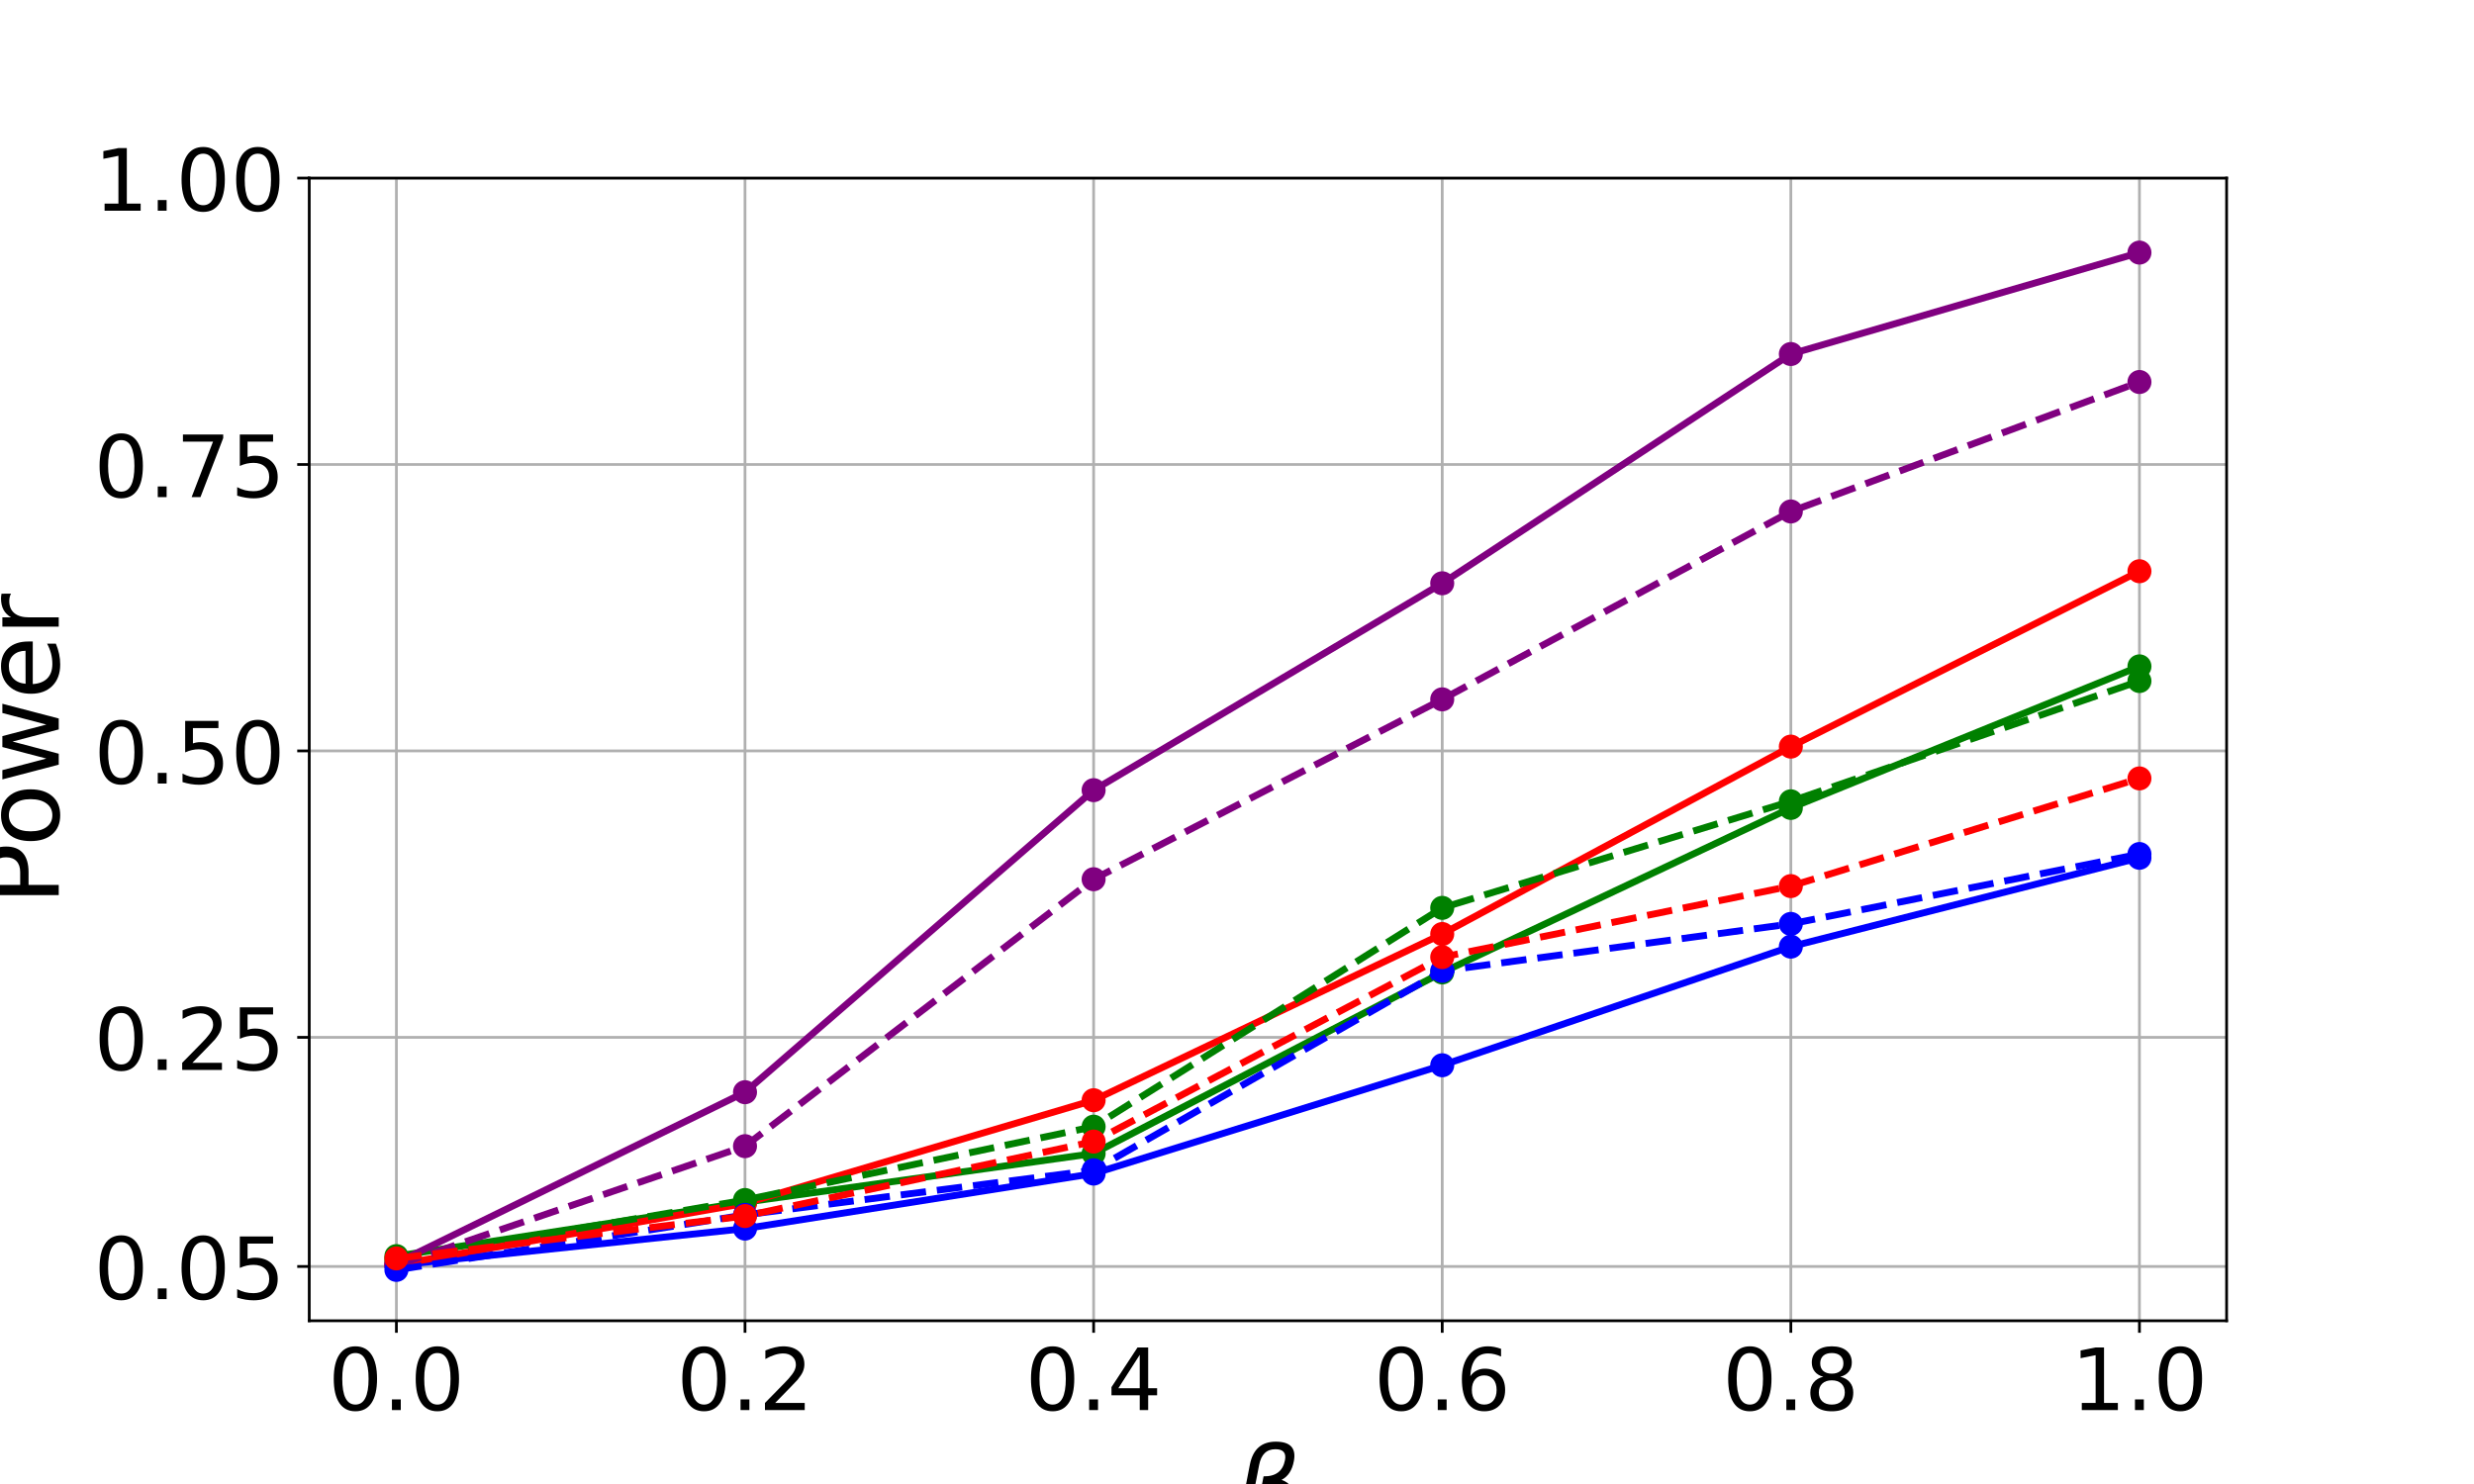
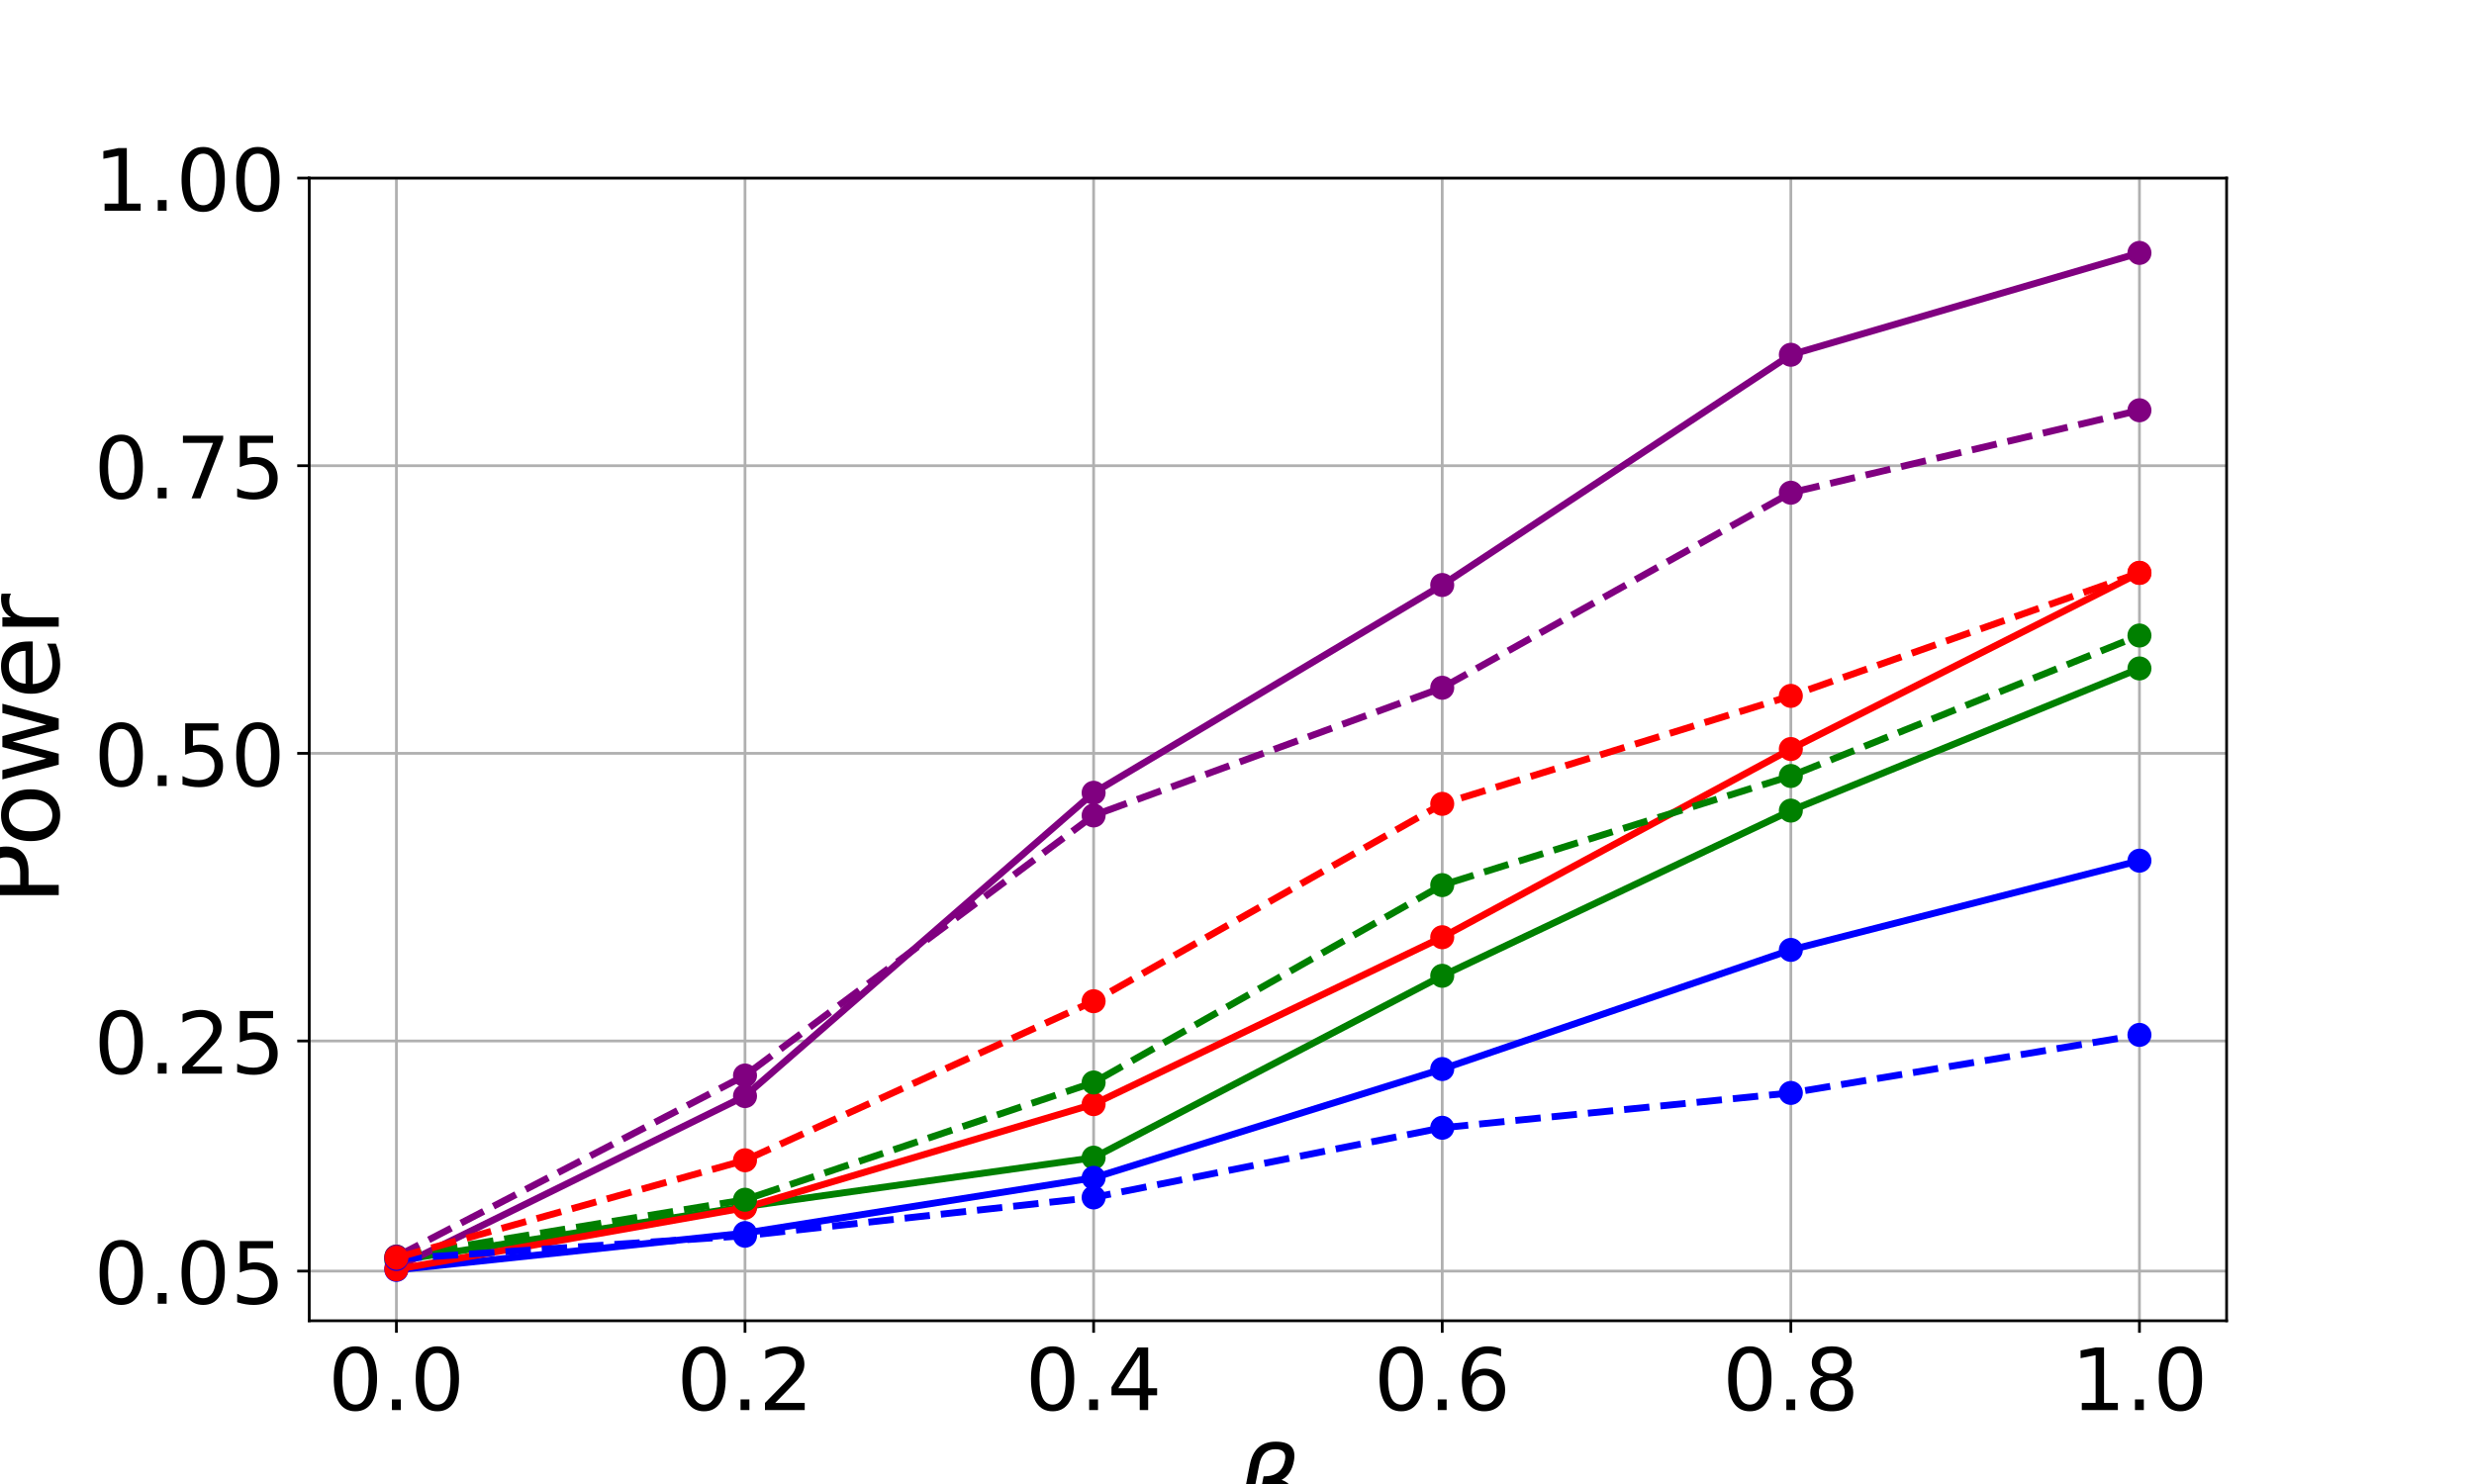
<svg xmlns="http://www.w3.org/2000/svg" xmlns:xlink="http://www.w3.org/1999/xlink" width="720pt" height="432pt" viewBox="0 0 720 432" version="1.1">
  <defs>
    <style type="text/css">*{stroke-linejoin: round; stroke-linecap: butt}</style>
  </defs>
  <g id="figure_1">
    <g id="patch_1">
      <path d="M 0 432  L 720 432  L 720 0  L 0 0  z " style="fill: #ffffff" />
    </g>
    <g id="axes_1">
      <g id="patch_2">
        <path d="M 90 384.48  L 648 384.48  L 648 51.84  L 90 51.84  z " style="fill: #ffffff" />
      </g>
      <g id="matplotlib.axis_1">
        <g id="xtick_1">
          <g id="line2d_1">
-             <path d="M 115.364 384.48  L 115.364 51.84  " clip-path="url(#p8699ace13f)" style="fill: none; stroke: #b0b0b0; stroke-width: 0.8; stroke-linecap: square" />
+             <path d="M 115.364 384.48  L 115.364 51.84  " clip-path="url(#p10419999f6)" style="fill: none; stroke: #b0b0b0; stroke-width: 0.8; stroke-linecap: square" />
          </g>
          <g id="line2d_2">
            <defs>
-               <path id="mde72d8a4fe" d="M 0 0  L 0 3.5  " style="stroke: #000000; stroke-width: 0.8" />
+               <path id="m8861fa46fd" d="M 0 0  L 0 3.5  " style="stroke: #000000; stroke-width: 0.8" />
            </defs>
            <g>
-               <use xlink:href="#mde72d8a4fe" x="115.364" y="384.48" style="stroke: #000000; stroke-width: 0.8" />
+               <use xlink:href="#m8861fa46fd" x="115.364" y="384.48" style="stroke: #000000; stroke-width: 0.8" />
            </g>
          </g>
          <g id="text_1">
            <g transform="translate(95.48473 410.4761) scale(0.25 -0.25)">
              <defs>
                <path id="DejaVuSans-30" d="M 2034 4250  Q 1547 4250 1301 3770  Q 1056 3291 1056 2328  Q 1056 1369 1301 889  Q 1547 409 2034 409  Q 2525 409 2770 889  Q 3016 1369 3016 2328  Q 3016 3291 2770 3770  Q 2525 4250 2034 4250  z M 2034 4750  Q 2819 4750 3233 4129  Q 3647 3509 3647 2328  Q 3647 1150 3233 529  Q 2819 -91 2034 -91  Q 1250 -91 836 529  Q 422 1150 422 2328  Q 422 3509 836 4129  Q 1250 4750 2034 4750  z " transform="scale(0.015625)" />
                <path id="DejaVuSans-2e" d="M 684 794  L 1344 794  L 1344 0  L 684 0  L 684 794  z " transform="scale(0.015625)" />
              </defs>
              <use xlink:href="#DejaVuSans-30" />
              <use xlink:href="#DejaVuSans-2e" x="63.623" />
              <use xlink:href="#DejaVuSans-30" x="95.41" />
            </g>
          </g>
        </g>
        <g id="xtick_2">
          <g id="line2d_3">
-             <path d="M 216.818 384.48  L 216.818 51.84  " clip-path="url(#p8699ace13f)" style="fill: none; stroke: #b0b0b0; stroke-width: 0.8; stroke-linecap: square" />
+             <path d="M 216.818 384.48  L 216.818 51.84  " clip-path="url(#p10419999f6)" style="fill: none; stroke: #b0b0b0; stroke-width: 0.8; stroke-linecap: square" />
          </g>
          <g id="line2d_4">
            <g>
-               <use xlink:href="#mde72d8a4fe" x="216.818" y="384.48" style="stroke: #000000; stroke-width: 0.8" />
+               <use xlink:href="#m8861fa46fd" x="216.818" y="384.48" style="stroke: #000000; stroke-width: 0.8" />
            </g>
          </g>
          <g id="text_2">
            <g transform="translate(196.9393 410.4761) scale(0.25 -0.25)">
              <defs>
                <path id="DejaVuSans-32" d="M 1228 531  L 3431 531  L 3431 0  L 469 0  L 469 531  Q 828 903 1448 1529  Q 2069 2156 2228 2338  Q 2531 2678 2651 2914  Q 2772 3150 2772 3378  Q 2772 3750 2511 3984  Q 2250 4219 1831 4219  Q 1534 4219 1204 4116  Q 875 4013 500 3803  L 500 4441  Q 881 4594 1212 4672  Q 1544 4750 1819 4750  Q 2544 4750 2975 4387  Q 3406 4025 3406 3419  Q 3406 3131 3298 2873  Q 3191 2616 2906 2266  Q 2828 2175 2409 1742  Q 1991 1309 1228 531  z " transform="scale(0.015625)" />
              </defs>
              <use xlink:href="#DejaVuSans-30" />
              <use xlink:href="#DejaVuSans-2e" x="63.623" />
              <use xlink:href="#DejaVuSans-32" x="95.41" />
            </g>
          </g>
        </g>
        <g id="xtick_3">
          <g id="line2d_5">
-             <path d="M 318.273 384.48  L 318.273 51.84  " clip-path="url(#p8699ace13f)" style="fill: none; stroke: #b0b0b0; stroke-width: 0.8; stroke-linecap: square" />
+             <path d="M 318.273 384.48  L 318.273 51.84  " clip-path="url(#p10419999f6)" style="fill: none; stroke: #b0b0b0; stroke-width: 0.8; stroke-linecap: square" />
          </g>
          <g id="line2d_6">
            <g>
-               <use xlink:href="#mde72d8a4fe" x="318.273" y="384.48" style="stroke: #000000; stroke-width: 0.8" />
+               <use xlink:href="#m8861fa46fd" x="318.273" y="384.48" style="stroke: #000000; stroke-width: 0.8" />
            </g>
          </g>
          <g id="text_3">
            <g transform="translate(298.3938 410.4761) scale(0.25 -0.25)">
              <defs>
                <path id="DejaVuSans-34" d="M 2419 4116  L 825 1625  L 2419 1625  L 2419 4116  z M 2253 4666  L 3047 4666  L 3047 1625  L 3713 1625  L 3713 1100  L 3047 1100  L 3047 0  L 2419 0  L 2419 1100  L 313 1100  L 313 1709  L 2253 4666  z " transform="scale(0.015625)" />
              </defs>
              <use xlink:href="#DejaVuSans-30" />
              <use xlink:href="#DejaVuSans-2e" x="63.623" />
              <use xlink:href="#DejaVuSans-34" x="95.41" />
            </g>
          </g>
        </g>
        <g id="xtick_4">
          <g id="line2d_7">
-             <path d="M 419.727 384.48  L 419.727 51.84  " clip-path="url(#p8699ace13f)" style="fill: none; stroke: #b0b0b0; stroke-width: 0.8; stroke-linecap: square" />
+             <path d="M 419.727 384.48  L 419.727 51.84  " clip-path="url(#p10419999f6)" style="fill: none; stroke: #b0b0b0; stroke-width: 0.8; stroke-linecap: square" />
          </g>
          <g id="line2d_8">
            <g>
-               <use xlink:href="#mde72d8a4fe" x="419.727" y="384.48" style="stroke: #000000; stroke-width: 0.8" />
+               <use xlink:href="#m8861fa46fd" x="419.727" y="384.48" style="stroke: #000000; stroke-width: 0.8" />
            </g>
          </g>
          <g id="text_4">
            <g transform="translate(399.8484 410.4761) scale(0.25 -0.25)">
              <defs>
                <path id="DejaVuSans-36" d="M 2113 2584  Q 1688 2584 1439 2293  Q 1191 2003 1191 1497  Q 1191 994 1439 701  Q 1688 409 2113 409  Q 2538 409 2786 701  Q 3034 994 3034 1497  Q 3034 2003 2786 2293  Q 2538 2584 2113 2584  z M 3366 4563  L 3366 3988  Q 3128 4100 2886 4159  Q 2644 4219 2406 4219  Q 1781 4219 1451 3797  Q 1122 3375 1075 2522  Q 1259 2794 1537 2939  Q 1816 3084 2150 3084  Q 2853 3084 3261 2657  Q 3669 2231 3669 1497  Q 3669 778 3244 343  Q 2819 -91 2113 -91  Q 1303 -91 875 529  Q 447 1150 447 2328  Q 447 3434 972 4092  Q 1497 4750 2381 4750  Q 2619 4750 2861 4703  Q 3103 4656 3366 4563  z " transform="scale(0.015625)" />
              </defs>
              <use xlink:href="#DejaVuSans-30" />
              <use xlink:href="#DejaVuSans-2e" x="63.623" />
              <use xlink:href="#DejaVuSans-36" x="95.41" />
            </g>
          </g>
        </g>
        <g id="xtick_5">
          <g id="line2d_9">
-             <path d="M 521.182 384.48  L 521.182 51.84  " clip-path="url(#p8699ace13f)" style="fill: none; stroke: #b0b0b0; stroke-width: 0.8; stroke-linecap: square" />
+             <path d="M 521.182 384.48  L 521.182 51.84  " clip-path="url(#p10419999f6)" style="fill: none; stroke: #b0b0b0; stroke-width: 0.8; stroke-linecap: square" />
          </g>
          <g id="line2d_10">
            <g>
-               <use xlink:href="#mde72d8a4fe" x="521.182" y="384.48" style="stroke: #000000; stroke-width: 0.8" />
+               <use xlink:href="#m8861fa46fd" x="521.182" y="384.48" style="stroke: #000000; stroke-width: 0.8" />
            </g>
          </g>
          <g id="text_5">
            <g transform="translate(501.3029 410.4761) scale(0.25 -0.25)">
              <defs>
                <path id="DejaVuSans-38" d="M 2034 2216  Q 1584 2216 1326 1975  Q 1069 1734 1069 1313  Q 1069 891 1326 650  Q 1584 409 2034 409  Q 2484 409 2743 651  Q 3003 894 3003 1313  Q 3003 1734 2745 1975  Q 2488 2216 2034 2216  z M 1403 2484  Q 997 2584 770 2862  Q 544 3141 544 3541  Q 544 4100 942 4425  Q 1341 4750 2034 4750  Q 2731 4750 3128 4425  Q 3525 4100 3525 3541  Q 3525 3141 3298 2862  Q 3072 2584 2669 2484  Q 3125 2378 3379 2068  Q 3634 1759 3634 1313  Q 3634 634 3220 271  Q 2806 -91 2034 -91  Q 1263 -91 848 271  Q 434 634 434 1313  Q 434 1759 690 2068  Q 947 2378 1403 2484  z M 1172 3481  Q 1172 3119 1398 2916  Q 1625 2713 2034 2713  Q 2441 2713 2670 2916  Q 2900 3119 2900 3481  Q 2900 3844 2670 4047  Q 2441 4250 2034 4250  Q 1625 4250 1398 4047  Q 1172 3844 1172 3481  z " transform="scale(0.015625)" />
              </defs>
              <use xlink:href="#DejaVuSans-30" />
              <use xlink:href="#DejaVuSans-2e" x="63.623" />
              <use xlink:href="#DejaVuSans-38" x="95.41" />
            </g>
          </g>
        </g>
        <g id="xtick_6">
          <g id="line2d_11">
-             <path d="M 622.636 384.48  L 622.636 51.84  " clip-path="url(#p8699ace13f)" style="fill: none; stroke: #b0b0b0; stroke-width: 0.8; stroke-linecap: square" />
+             <path d="M 622.636 384.48  L 622.636 51.84  " clip-path="url(#p10419999f6)" style="fill: none; stroke: #b0b0b0; stroke-width: 0.8; stroke-linecap: square" />
          </g>
          <g id="line2d_12">
            <g>
-               <use xlink:href="#mde72d8a4fe" x="622.636" y="384.48" style="stroke: #000000; stroke-width: 0.8" />
+               <use xlink:href="#m8861fa46fd" x="622.636" y="384.48" style="stroke: #000000; stroke-width: 0.8" />
            </g>
          </g>
          <g id="text_6">
            <g transform="translate(602.7575 410.4761) scale(0.25 -0.25)">
              <defs>
                <path id="DejaVuSans-31" d="M 794 531  L 1825 531  L 1825 4091  L 703 3866  L 703 4441  L 1819 4666  L 2450 4666  L 2450 531  L 3481 531  L 3481 0  L 794 0  L 794 531  z " transform="scale(0.015625)" />
              </defs>
              <use xlink:href="#DejaVuSans-31" />
              <use xlink:href="#DejaVuSans-2e" x="63.623" />
              <use xlink:href="#DejaVuSans-30" x="95.41" />
            </g>
          </g>
        </g>
        <g id="text_7">
          <g transform="translate(359.4 442.7753) scale(0.3 -0.3)">
            <defs>
              <path id="DejaVuSans-Oblique-3b2" d="M 872 216  L 572 -1331  L -6 -1331  L 928 3478  Q 1206 4903 2538 4903  Q 3888 4903 3659 3700  Q 3503 2844 2894 2531  Q 3713 2250 3553 1416  Q 3272 -69 1759 -66  Q 1097 -63 872 216  z M 1019 966  Q 1259 422 1875 425  Q 2775 425 2966 1406  Q 3138 2288 1675 2219  L 1778 2750  Q 2909 2731 3106 3750  Q 3241 4438 2509 4434  Q 1691 4434 1503 3459  L 1019 966  z " transform="scale(0.015625)" />
            </defs>
            <use xlink:href="#DejaVuSans-Oblique-3b2" transform="translate(0 0.390625)" />
          </g>
        </g>
      </g>
      <g id="matplotlib.axis_2">
        <g id="ytick_1">
          <g id="line2d_13">
-             <path d="M 90 301.971  L 648 301.971  " clip-path="url(#p8699ace13f)" style="fill: none; stroke: #b0b0b0; stroke-width: 0.8; stroke-linecap: square" />
+             <path d="M 90 303.035  L 648 303.035  " clip-path="url(#p10419999f6)" style="fill: none; stroke: #b0b0b0; stroke-width: 0.8; stroke-linecap: square" />
          </g>
          <g id="line2d_14">
            <defs>
-               <path id="ma97960e33d" d="M 0 0  L -3.5 0  " style="stroke: #000000; stroke-width: 0.8" />
+               <path id="me18117a01d" d="M 0 0  L -3.5 0  " style="stroke: #000000; stroke-width: 0.8" />
            </defs>
            <g>
-               <use xlink:href="#ma97960e33d" x="90" y="301.971" style="stroke: #000000; stroke-width: 0.8" />
+               <use xlink:href="#me18117a01d" x="90" y="303.035" style="stroke: #000000; stroke-width: 0.8" />
            </g>
          </g>
          <g id="text_8">
-             <g transform="translate(27.33594 311.4688) scale(0.25 -0.25)">
+             <g transform="translate(27.33594 312.5333) scale(0.25 -0.25)">
              <defs>
                <path id="DejaVuSans-35" d="M 691 4666  L 3169 4666  L 3169 4134  L 1269 4134  L 1269 2991  Q 1406 3038 1543 3061  Q 1681 3084 1819 3084  Q 2600 3084 3056 2656  Q 3513 2228 3513 1497  Q 3513 744 3044 326  Q 2575 -91 1722 -91  Q 1428 -91 1123 -41  Q 819 9 494 109  L 494 744  Q 775 591 1075 516  Q 1375 441 1709 441  Q 2250 441 2565 725  Q 2881 1009 2881 1497  Q 2881 1984 2565 2268  Q 2250 2553 1709 2553  Q 1456 2553 1204 2497  Q 953 2441 691 2322  L 691 4666  z " transform="scale(0.015625)" />
              </defs>
              <use xlink:href="#DejaVuSans-30" />
              <use xlink:href="#DejaVuSans-2e" x="63.623" />
              <use xlink:href="#DejaVuSans-32" x="95.41" />
              <use xlink:href="#DejaVuSans-35" x="159.033" />
            </g>
          </g>
        </g>
        <g id="ytick_2">
          <g id="line2d_15">
-             <path d="M 90 218.594  L 648 218.594  " clip-path="url(#p8699ace13f)" style="fill: none; stroke: #b0b0b0; stroke-width: 0.8; stroke-linecap: square" />
+             <path d="M 90 219.304  L 648 219.304  " clip-path="url(#p10419999f6)" style="fill: none; stroke: #b0b0b0; stroke-width: 0.8; stroke-linecap: square" />
          </g>
          <g id="line2d_16">
            <g>
-               <use xlink:href="#ma97960e33d" x="90" y="218.594" style="stroke: #000000; stroke-width: 0.8" />
+               <use xlink:href="#me18117a01d" x="90" y="219.304" style="stroke: #000000; stroke-width: 0.8" />
            </g>
          </g>
          <g id="text_9">
-             <g transform="translate(27.33594 228.0919) scale(0.25 -0.25)">
+             <g transform="translate(27.33594 228.8016) scale(0.25 -0.25)">
              <use xlink:href="#DejaVuSans-30" />
              <use xlink:href="#DejaVuSans-2e" x="63.623" />
              <use xlink:href="#DejaVuSans-35" x="95.41" />
              <use xlink:href="#DejaVuSans-30" x="159.033" />
            </g>
          </g>
        </g>
        <g id="ytick_3">
          <g id="line2d_17">
-             <path d="M 90 135.217  L 648 135.217  " clip-path="url(#p8699ace13f)" style="fill: none; stroke: #b0b0b0; stroke-width: 0.8; stroke-linecap: square" />
+             <path d="M 90 135.572  L 648 135.572  " clip-path="url(#p10419999f6)" style="fill: none; stroke: #b0b0b0; stroke-width: 0.8; stroke-linecap: square" />
          </g>
          <g id="line2d_18">
            <g>
-               <use xlink:href="#ma97960e33d" x="90" y="135.217" style="stroke: #000000; stroke-width: 0.8" />
+               <use xlink:href="#me18117a01d" x="90" y="135.572" style="stroke: #000000; stroke-width: 0.8" />
            </g>
          </g>
          <g id="text_10">
-             <g transform="translate(27.33594 144.715) scale(0.25 -0.25)">
+             <g transform="translate(27.33594 145.0698) scale(0.25 -0.25)">
              <defs>
                <path id="DejaVuSans-37" d="M 525 4666  L 3525 4666  L 3525 4397  L 1831 0  L 1172 0  L 2766 4134  L 525 4134  L 525 4666  z " transform="scale(0.015625)" />
              </defs>
              <use xlink:href="#DejaVuSans-30" />
              <use xlink:href="#DejaVuSans-2e" x="63.623" />
              <use xlink:href="#DejaVuSans-37" x="95.41" />
              <use xlink:href="#DejaVuSans-35" x="159.033" />
            </g>
          </g>
        </g>
        <g id="ytick_4">
          <g id="line2d_19">
-             <path d="M 90 51.84  L 648 51.84  " clip-path="url(#p8699ace13f)" style="fill: none; stroke: #b0b0b0; stroke-width: 0.8; stroke-linecap: square" />
+             <path d="M 90 51.84  L 648 51.84  " clip-path="url(#p10419999f6)" style="fill: none; stroke: #b0b0b0; stroke-width: 0.8; stroke-linecap: square" />
          </g>
          <g id="line2d_20">
            <g>
-               <use xlink:href="#ma97960e33d" x="90" y="51.84" style="stroke: #000000; stroke-width: 0.8" />
+               <use xlink:href="#me18117a01d" x="90" y="51.84" style="stroke: #000000; stroke-width: 0.8" />
            </g>
          </g>
          <g id="text_11">
            <g transform="translate(27.33594 61.33805) scale(0.25 -0.25)">
              <use xlink:href="#DejaVuSans-31" />
              <use xlink:href="#DejaVuSans-2e" x="63.623" />
              <use xlink:href="#DejaVuSans-30" x="95.41" />
              <use xlink:href="#DejaVuSans-30" x="159.033" />
            </g>
          </g>
        </g>
        <g id="ytick_5">
          <g id="line2d_21">
-             <path d="M 90 368.672  L 648 368.672  " clip-path="url(#p8699ace13f)" style="fill: none; stroke: #b0b0b0; stroke-width: 0.8; stroke-linecap: square" />
+             <path d="M 90 370.021  L 648 370.021  " clip-path="url(#p10419999f6)" style="fill: none; stroke: #b0b0b0; stroke-width: 0.8; stroke-linecap: square" />
          </g>
          <g id="line2d_22">
            <g>
-               <use xlink:href="#ma97960e33d" x="90" y="368.672" style="stroke: #000000; stroke-width: 0.8" />
+               <use xlink:href="#me18117a01d" x="90" y="370.021" style="stroke: #000000; stroke-width: 0.8" />
            </g>
          </g>
          <g id="text_12">
-             <g transform="translate(27.33594 378.1703) scale(0.25 -0.25)">
+             <g transform="translate(27.33594 379.5187) scale(0.25 -0.25)">
              <use xlink:href="#DejaVuSans-30" />
              <use xlink:href="#DejaVuSans-2e" x="63.623" />
              <use xlink:href="#DejaVuSans-30" x="95.41" />
              <use xlink:href="#DejaVuSans-35" x="159.033" />
            </g>
          </g>
        </g>
        <g id="text_13">
          <g transform="translate(17.09688 263.5022) rotate(-90) scale(0.3 -0.3)">
            <defs>
              <path id="DejaVuSans-50" d="M 1259 4147  L 1259 2394  L 2053 2394  Q 2494 2394 2734 2622  Q 2975 2850 2975 3272  Q 2975 3691 2734 3919  Q 2494 4147 2053 4147  L 1259 4147  z M 628 4666  L 2053 4666  Q 2838 4666 3239 4311  Q 3641 3956 3641 3272  Q 3641 2581 3239 2228  Q 2838 1875 2053 1875  L 1259 1875  L 1259 0  L 628 0  L 628 4666  z " transform="scale(0.015625)" />
              <path id="DejaVuSans-6f" d="M 1959 3097  Q 1497 3097 1228 2736  Q 959 2375 959 1747  Q 959 1119 1226 758  Q 1494 397 1959 397  Q 2419 397 2687 759  Q 2956 1122 2956 1747  Q 2956 2369 2687 2733  Q 2419 3097 1959 3097  z M 1959 3584  Q 2709 3584 3137 3096  Q 3566 2609 3566 1747  Q 3566 888 3137 398  Q 2709 -91 1959 -91  Q 1206 -91 779 398  Q 353 888 353 1747  Q 353 2609 779 3096  Q 1206 3584 1959 3584  z " transform="scale(0.015625)" />
              <path id="DejaVuSans-77" d="M 269 3500  L 844 3500  L 1563 769  L 2278 3500  L 2956 3500  L 3675 769  L 4391 3500  L 4966 3500  L 4050 0  L 3372 0  L 2619 2869  L 1863 0  L 1184 0  L 269 3500  z " transform="scale(0.015625)" />
              <path id="DejaVuSans-65" d="M 3597 1894  L 3597 1613  L 953 1613  Q 991 1019 1311 708  Q 1631 397 2203 397  Q 2534 397 2845 478  Q 3156 559 3463 722  L 3463 178  Q 3153 47 2828 -22  Q 2503 -91 2169 -91  Q 1331 -91 842 396  Q 353 884 353 1716  Q 353 2575 817 3079  Q 1281 3584 2069 3584  Q 2775 3584 3186 3129  Q 3597 2675 3597 1894  z M 3022 2063  Q 3016 2534 2758 2815  Q 2500 3097 2075 3097  Q 1594 3097 1305 2825  Q 1016 2553 972 2059  L 3022 2063  z " transform="scale(0.015625)" />
              <path id="DejaVuSans-72" d="M 2631 2963  Q 2534 3019 2420 3045  Q 2306 3072 2169 3072  Q 1681 3072 1420 2755  Q 1159 2438 1159 1844  L 1159 0  L 581 0  L 581 3500  L 1159 3500  L 1159 2956  Q 1341 3275 1631 3429  Q 1922 3584 2338 3584  Q 2397 3584 2469 3576  Q 2541 3569 2628 3553  L 2631 2963  z " transform="scale(0.015625)" />
            </defs>
            <use xlink:href="#DejaVuSans-50" />
            <use xlink:href="#DejaVuSans-6f" x="56.678" />
            <use xlink:href="#DejaVuSans-77" x="117.859" />
            <use xlink:href="#DejaVuSans-65" x="199.646" />
            <use xlink:href="#DejaVuSans-72" x="261.17" />
          </g>
        </g>
      </g>
      <g id="line2d_23">
-         <path d="M 115.364 365.661  L 216.818 349.978  L 318.273 335.797  L 419.727 283.076  L 521.182 235.194  L 622.636 193.985  " clip-path="url(#p8699ace13f)" style="fill: none; stroke: #008000; stroke-width: 2; stroke-linecap: square" />
+         <path d="M 115.364 366.996  L 216.818 351.247  L 318.273 337.005  L 419.727 284.061  L 521.182 235.974  L 622.636 194.59  " clip-path="url(#p10419999f6)" style="fill: none; stroke: #008000; stroke-width: 2; stroke-linecap: square" />
        <defs>
-           <path id="mf6dc48305d" d="M 0 3  C 0.796 3 1.559 2.684 2.121 2.121  C 2.684 1.559 3 0.796 3 0  C 3 -0.796 2.684 -1.559 2.121 -2.121  C 1.559 -2.684 0.796 -3 0 -3  C -0.796 -3 -1.559 -2.684 -2.121 -2.121  C -2.684 -1.559 -3 -0.796 -3 0  C -3 0.796 -2.684 1.559 -2.121 2.121  C -1.559 2.684 -0.796 3 0 3  z " style="stroke: #008000" />
+           <path id="m201303200b" d="M 0 3  C 0.796 3 1.559 2.684 2.121 2.121  C 2.684 1.559 3 0.796 3 0  C 3 -0.796 2.684 -1.559 2.121 -2.121  C 1.559 -2.684 0.796 -3 0 -3  C -0.796 -3 -1.559 -2.684 -2.121 -2.121  C -2.684 -1.559 -3 -0.796 -3 0  C -3 0.796 -2.684 1.559 -2.121 2.121  C -1.559 2.684 -0.796 3 0 3  z " style="stroke: #008000" />
        </defs>
-         <g clip-path="url(#p8699ace13f)">
-           <use xlink:href="#mf6dc48305d" x="115.364" y="365.661" style="fill: #008000; stroke: #008000" />
-           <use xlink:href="#mf6dc48305d" x="216.818" y="349.978" style="fill: #008000; stroke: #008000" />
-           <use xlink:href="#mf6dc48305d" x="318.273" y="335.797" style="fill: #008000; stroke: #008000" />
-           <use xlink:href="#mf6dc48305d" x="419.727" y="283.076" style="fill: #008000; stroke: #008000" />
-           <use xlink:href="#mf6dc48305d" x="521.182" y="235.194" style="fill: #008000; stroke: #008000" />
-           <use xlink:href="#mf6dc48305d" x="622.636" y="193.985" style="fill: #008000; stroke: #008000" />
+         <g clip-path="url(#p10419999f6)">
+           <use xlink:href="#m201303200b" x="115.364" y="366.996" style="fill: #008000; stroke: #008000" />
+           <use xlink:href="#m201303200b" x="216.818" y="351.247" style="fill: #008000; stroke: #008000" />
+           <use xlink:href="#m201303200b" x="318.273" y="337.005" style="fill: #008000; stroke: #008000" />
+           <use xlink:href="#m201303200b" x="419.727" y="284.061" style="fill: #008000; stroke: #008000" />
+           <use xlink:href="#m201303200b" x="521.182" y="235.974" style="fill: #008000; stroke: #008000" />
+           <use xlink:href="#m201303200b" x="622.636" y="194.59" style="fill: #008000; stroke: #008000" />
        </g>
      </g>
      <g id="line2d_24">
-         <path d="M 115.364 367.663  L 216.818 317.945  L 318.273 230.022  L 419.727 169.794  L 521.182 103.059  L 622.636 73.529  " clip-path="url(#p8699ace13f)" style="fill: none; stroke: #800080; stroke-width: 2; stroke-linecap: square" />
+         <path d="M 115.364 369.007  L 216.818 319.078  L 318.273 230.78  L 419.727 170.296  L 521.182 103.277  L 622.636 73.621  " clip-path="url(#p10419999f6)" style="fill: none; stroke: #800080; stroke-width: 2; stroke-linecap: square" />
        <defs>
-           <path id="m283915531b" d="M 0 3  C 0.796 3 1.559 2.684 2.121 2.121  C 2.684 1.559 3 0.796 3 0  C 3 -0.796 2.684 -1.559 2.121 -2.121  C 1.559 -2.684 0.796 -3 0 -3  C -0.796 -3 -1.559 -2.684 -2.121 -2.121  C -2.684 -1.559 -3 -0.796 -3 0  C -3 0.796 -2.684 1.559 -2.121 2.121  C -1.559 2.684 -0.796 3 0 3  z " style="stroke: #800080" />
+           <path id="mc7248fee6f" d="M 0 3  C 0.796 3 1.559 2.684 2.121 2.121  C 2.684 1.559 3 0.796 3 0  C 3 -0.796 2.684 -1.559 2.121 -2.121  C 1.559 -2.684 0.796 -3 0 -3  C -0.796 -3 -1.559 -2.684 -2.121 -2.121  C -2.684 -1.559 -3 -0.796 -3 0  C -3 0.796 -2.684 1.559 -2.121 2.121  C -1.559 2.684 -0.796 3 0 3  z " style="stroke: #800080" />
        </defs>
-         <g clip-path="url(#p8699ace13f)">
-           <use xlink:href="#m283915531b" x="115.364" y="367.663" style="fill: #800080; stroke: #800080" />
-           <use xlink:href="#m283915531b" x="216.818" y="317.945" style="fill: #800080; stroke: #800080" />
-           <use xlink:href="#m283915531b" x="318.273" y="230.022" style="fill: #800080; stroke: #800080" />
-           <use xlink:href="#m283915531b" x="419.727" y="169.794" style="fill: #800080; stroke: #800080" />
-           <use xlink:href="#m283915531b" x="521.182" y="103.059" style="fill: #800080; stroke: #800080" />
-           <use xlink:href="#m283915531b" x="622.636" y="73.529" style="fill: #800080; stroke: #800080" />
+         <g clip-path="url(#p10419999f6)">
+           <use xlink:href="#mc7248fee6f" x="115.364" y="369.007" style="fill: #800080; stroke: #800080" />
+           <use xlink:href="#mc7248fee6f" x="216.818" y="319.078" style="fill: #800080; stroke: #800080" />
+           <use xlink:href="#mc7248fee6f" x="318.273" y="230.78" style="fill: #800080; stroke: #800080" />
+           <use xlink:href="#mc7248fee6f" x="419.727" y="170.296" style="fill: #800080; stroke: #800080" />
+           <use xlink:href="#mc7248fee6f" x="521.182" y="103.277" style="fill: #800080; stroke: #800080" />
+           <use xlink:href="#mc7248fee6f" x="622.636" y="73.621" style="fill: #800080; stroke: #800080" />
        </g>
      </g>
      <g id="line2d_25">
-         <path d="M 115.364 368.33  L 216.818 357.653  L 318.273 341.636  L 419.727 310.104  L 521.182 275.569  L 622.636 249.709  " clip-path="url(#p8699ace13f)" style="fill: none; stroke: #0000ff; stroke-width: 2; stroke-linecap: square" />
+         <path d="M 115.364 369.677  L 216.818 358.954  L 318.273 342.87  L 419.727 311.203  L 521.182 276.521  L 622.636 250.551  " clip-path="url(#p10419999f6)" style="fill: none; stroke: #0000ff; stroke-width: 2; stroke-linecap: square" />
        <defs>
-           <path id="mcc10b74d84" d="M 0 3  C 0.796 3 1.559 2.684 2.121 2.121  C 2.684 1.559 3 0.796 3 0  C 3 -0.796 2.684 -1.559 2.121 -2.121  C 1.559 -2.684 0.796 -3 0 -3  C -0.796 -3 -1.559 -2.684 -2.121 -2.121  C -2.684 -1.559 -3 -0.796 -3 0  C -3 0.796 -2.684 1.559 -2.121 2.121  C -1.559 2.684 -0.796 3 0 3  z " style="stroke: #0000ff" />
+           <path id="m25d13f37b3" d="M 0 3  C 0.796 3 1.559 2.684 2.121 2.121  C 2.684 1.559 3 0.796 3 0  C 3 -0.796 2.684 -1.559 2.121 -2.121  C 1.559 -2.684 0.796 -3 0 -3  C -0.796 -3 -1.559 -2.684 -2.121 -2.121  C -2.684 -1.559 -3 -0.796 -3 0  C -3 0.796 -2.684 1.559 -2.121 2.121  C -1.559 2.684 -0.796 3 0 3  z " style="stroke: #0000ff" />
        </defs>
-         <g clip-path="url(#p8699ace13f)">
-           <use xlink:href="#mcc10b74d84" x="115.364" y="368.33" style="fill: #0000ff; stroke: #0000ff" />
-           <use xlink:href="#mcc10b74d84" x="216.818" y="357.653" style="fill: #0000ff; stroke: #0000ff" />
-           <use xlink:href="#mcc10b74d84" x="318.273" y="341.636" style="fill: #0000ff; stroke: #0000ff" />
-           <use xlink:href="#mcc10b74d84" x="419.727" y="310.104" style="fill: #0000ff; stroke: #0000ff" />
-           <use xlink:href="#mcc10b74d84" x="521.182" y="275.569" style="fill: #0000ff; stroke: #0000ff" />
-           <use xlink:href="#mcc10b74d84" x="622.636" y="249.709" style="fill: #0000ff; stroke: #0000ff" />
+         <g clip-path="url(#p10419999f6)">
+           <use xlink:href="#m25d13f37b3" x="115.364" y="369.677" style="fill: #0000ff; stroke: #0000ff" />
+           <use xlink:href="#m25d13f37b3" x="216.818" y="358.954" style="fill: #0000ff; stroke: #0000ff" />
+           <use xlink:href="#m25d13f37b3" x="318.273" y="342.87" style="fill: #0000ff; stroke: #0000ff" />
+           <use xlink:href="#m25d13f37b3" x="419.727" y="311.203" style="fill: #0000ff; stroke: #0000ff" />
+           <use xlink:href="#m25d13f37b3" x="521.182" y="276.521" style="fill: #0000ff; stroke: #0000ff" />
+           <use xlink:href="#m25d13f37b3" x="622.636" y="250.551" style="fill: #0000ff; stroke: #0000ff" />
        </g>
      </g>
      <g id="line2d_26">
-         <path d="M 115.364 368.163  L 216.818 350.312  L 318.273 320.281  L 419.727 271.898  L 521.182 217.343  L 622.636 166.29  " clip-path="url(#p8699ace13f)" style="fill: none; stroke: #ff0000; stroke-width: 2; stroke-linecap: square" />
+         <path d="M 115.364 369.51  L 216.818 351.582  L 318.273 321.424  L 419.727 272.835  L 521.182 218.047  L 622.636 166.777  " clip-path="url(#p10419999f6)" style="fill: none; stroke: #ff0000; stroke-width: 2; stroke-linecap: square" />
        <defs>
-           <path id="m0d1b4ae2c9" d="M 0 3  C 0.796 3 1.559 2.684 2.121 2.121  C 2.684 1.559 3 0.796 3 0  C 3 -0.796 2.684 -1.559 2.121 -2.121  C 1.559 -2.684 0.796 -3 0 -3  C -0.796 -3 -1.559 -2.684 -2.121 -2.121  C -2.684 -1.559 -3 -0.796 -3 0  C -3 0.796 -2.684 1.559 -2.121 2.121  C -1.559 2.684 -0.796 3 0 3  z " style="stroke: #ff0000" />
+           <path id="m8b30057a08" d="M 0 3  C 0.796 3 1.559 2.684 2.121 2.121  C 2.684 1.559 3 0.796 3 0  C 3 -0.796 2.684 -1.559 2.121 -2.121  C 1.559 -2.684 0.796 -3 0 -3  C -0.796 -3 -1.559 -2.684 -2.121 -2.121  C -2.684 -1.559 -3 -0.796 -3 0  C -3 0.796 -2.684 1.559 -2.121 2.121  C -1.559 2.684 -0.796 3 0 3  z " style="stroke: #ff0000" />
        </defs>
-         <g clip-path="url(#p8699ace13f)">
-           <use xlink:href="#m0d1b4ae2c9" x="115.364" y="368.163" style="fill: #ff0000; stroke: #ff0000" />
-           <use xlink:href="#m0d1b4ae2c9" x="216.818" y="350.312" style="fill: #ff0000; stroke: #ff0000" />
-           <use xlink:href="#m0d1b4ae2c9" x="318.273" y="320.281" style="fill: #ff0000; stroke: #ff0000" />
-           <use xlink:href="#m0d1b4ae2c9" x="419.727" y="271.898" style="fill: #ff0000; stroke: #ff0000" />
-           <use xlink:href="#m0d1b4ae2c9" x="521.182" y="217.343" style="fill: #ff0000; stroke: #ff0000" />
-           <use xlink:href="#m0d1b4ae2c9" x="622.636" y="166.29" style="fill: #ff0000; stroke: #ff0000" />
+         <g clip-path="url(#p10419999f6)">
+           <use xlink:href="#m8b30057a08" x="115.364" y="369.51" style="fill: #ff0000; stroke: #ff0000" />
+           <use xlink:href="#m8b30057a08" x="216.818" y="351.582" style="fill: #ff0000; stroke: #ff0000" />
+           <use xlink:href="#m8b30057a08" x="318.273" y="321.424" style="fill: #ff0000; stroke: #ff0000" />
+           <use xlink:href="#m8b30057a08" x="419.727" y="272.835" style="fill: #ff0000; stroke: #ff0000" />
+           <use xlink:href="#m8b30057a08" x="521.182" y="218.047" style="fill: #ff0000; stroke: #ff0000" />
+           <use xlink:href="#m8b30057a08" x="622.636" y="166.777" style="fill: #ff0000; stroke: #ff0000" />
        </g>
      </g>
      <g id="line2d_27">
-         <path d="M 115.364 366.671  L 216.818 349.329  L 318.273 327.984  L 419.727 264.284  L 521.182 233.268  L 622.636 198.25  " clip-path="url(#p8699ace13f)" style="fill: none; stroke-dasharray: 7.4,3.2; stroke-dashoffset: 0; stroke: #008000; stroke-width: 2" />
-         <g clip-path="url(#p8699ace13f)">
-           <use xlink:href="#mf6dc48305d" x="115.364" y="366.671" style="fill: #008000; stroke: #008000" />
-           <use xlink:href="#mf6dc48305d" x="216.818" y="349.329" style="fill: #008000; stroke: #008000" />
-           <use xlink:href="#mf6dc48305d" x="318.273" y="327.984" style="fill: #008000; stroke: #008000" />
-           <use xlink:href="#mf6dc48305d" x="419.727" y="264.284" style="fill: #008000; stroke: #008000" />
-           <use xlink:href="#mf6dc48305d" x="521.182" y="233.268" style="fill: #008000; stroke: #008000" />
-           <use xlink:href="#mf6dc48305d" x="622.636" y="198.25" style="fill: #008000; stroke: #008000" />
+         <path d="M 115.364 365.813  L 216.818 349.252  L 318.273 315.118  L 419.727 257.663  L 521.182 225.894  L 622.636 185  " clip-path="url(#p10419999f6)" style="fill: none; stroke-dasharray: 7.4,3.2; stroke-dashoffset: 0; stroke: #008000; stroke-width: 2" />
+         <g clip-path="url(#p10419999f6)">
+           <use xlink:href="#m201303200b" x="115.364" y="365.813" style="fill: #008000; stroke: #008000" />
+           <use xlink:href="#m201303200b" x="216.818" y="349.252" style="fill: #008000; stroke: #008000" />
+           <use xlink:href="#m201303200b" x="318.273" y="315.118" style="fill: #008000; stroke: #008000" />
+           <use xlink:href="#m201303200b" x="419.727" y="257.663" style="fill: #008000; stroke: #008000" />
+           <use xlink:href="#m201303200b" x="521.182" y="225.894" style="fill: #008000; stroke: #008000" />
+           <use xlink:href="#m201303200b" x="622.636" y="185" style="fill: #008000; stroke: #008000" />
        </g>
      </g>
      <g id="line2d_28">
-         <path d="M 115.364 368.339  L 216.818 333.654  L 318.273 255.947  L 419.727 203.586  L 521.182 148.891  L 622.636 111.204  " clip-path="url(#p8699ace13f)" style="fill: none; stroke-dasharray: 7.4,3.2; stroke-dashoffset: 0; stroke: #800080; stroke-width: 2" />
-         <g clip-path="url(#p8699ace13f)">
-           <use xlink:href="#m283915531b" x="115.364" y="368.339" style="fill: #800080; stroke: #800080" />
-           <use xlink:href="#m283915531b" x="216.818" y="333.654" style="fill: #800080; stroke: #800080" />
-           <use xlink:href="#m283915531b" x="318.273" y="255.947" style="fill: #800080; stroke: #800080" />
-           <use xlink:href="#m283915531b" x="419.727" y="203.586" style="fill: #800080; stroke: #800080" />
-           <use xlink:href="#m283915531b" x="521.182" y="148.891" style="fill: #800080; stroke: #800080" />
-           <use xlink:href="#m283915531b" x="622.636" y="111.204" style="fill: #800080; stroke: #800080" />
+         <path d="M 115.364 365.813  L 216.818 313.09  L 318.273 237.385  L 419.727 200.208  L 521.182 143.43  L 622.636 119.434  " clip-path="url(#p10419999f6)" style="fill: none; stroke-dasharray: 7.4,3.2; stroke-dashoffset: 0; stroke: #800080; stroke-width: 2" />
+         <g clip-path="url(#p10419999f6)">
+           <use xlink:href="#mc7248fee6f" x="115.364" y="365.813" style="fill: #800080; stroke: #800080" />
+           <use xlink:href="#mc7248fee6f" x="216.818" y="313.09" style="fill: #800080; stroke: #800080" />
+           <use xlink:href="#mc7248fee6f" x="318.273" y="237.385" style="fill: #800080; stroke: #800080" />
+           <use xlink:href="#mc7248fee6f" x="419.727" y="200.208" style="fill: #800080; stroke: #800080" />
+           <use xlink:href="#mc7248fee6f" x="521.182" y="143.43" style="fill: #800080; stroke: #800080" />
+           <use xlink:href="#mc7248fee6f" x="622.636" y="119.434" style="fill: #800080; stroke: #800080" />
        </g>
      </g>
      <g id="line2d_29">
-         <path d="M 115.364 369.673  L 216.818 353.664  L 318.273 340.658  L 419.727 282.627  L 521.182 268.953  L 622.636 248.61  " clip-path="url(#p8699ace13f)" style="fill: none; stroke-dasharray: 7.4,3.2; stroke-dashoffset: 0; stroke: #0000ff; stroke-width: 2" />
-         <g clip-path="url(#p8699ace13f)">
-           <use xlink:href="#mcc10b74d84" x="115.364" y="369.673" style="fill: #0000ff; stroke: #0000ff" />
-           <use xlink:href="#mcc10b74d84" x="216.818" y="353.664" style="fill: #0000ff; stroke: #0000ff" />
-           <use xlink:href="#mcc10b74d84" x="318.273" y="340.658" style="fill: #0000ff; stroke: #0000ff" />
-           <use xlink:href="#mcc10b74d84" x="419.727" y="282.627" style="fill: #0000ff; stroke: #0000ff" />
-           <use xlink:href="#mcc10b74d84" x="521.182" y="268.953" style="fill: #0000ff; stroke: #0000ff" />
-           <use xlink:href="#mcc10b74d84" x="622.636" y="248.61" style="fill: #0000ff; stroke: #0000ff" />
+         <path d="M 115.364 366.489  L 216.818 359.73  L 318.273 348.577  L 419.727 328.298  L 521.182 318.159  L 622.636 301.261  " clip-path="url(#p10419999f6)" style="fill: none; stroke-dasharray: 7.4,3.2; stroke-dashoffset: 0; stroke: #0000ff; stroke-width: 2" />
+         <g clip-path="url(#p10419999f6)">
+           <use xlink:href="#m25d13f37b3" x="115.364" y="366.489" style="fill: #0000ff; stroke: #0000ff" />
+           <use xlink:href="#m25d13f37b3" x="216.818" y="359.73" style="fill: #0000ff; stroke: #0000ff" />
+           <use xlink:href="#m25d13f37b3" x="318.273" y="348.577" style="fill: #0000ff; stroke: #0000ff" />
+           <use xlink:href="#m25d13f37b3" x="419.727" y="328.298" style="fill: #0000ff; stroke: #0000ff" />
+           <use xlink:href="#m25d13f37b3" x="521.182" y="318.159" style="fill: #0000ff; stroke: #0000ff" />
+           <use xlink:href="#m25d13f37b3" x="622.636" y="301.261" style="fill: #0000ff; stroke: #0000ff" />
        </g>
      </g>
      <g id="line2d_30">
-         <path d="M 115.364 366.338  L 216.818 353.998  L 318.273 332.32  L 419.727 278.625  L 521.182 257.948  L 622.636 226.598  " clip-path="url(#p8699ace13f)" style="fill: none; stroke-dasharray: 7.4,3.2; stroke-dashoffset: 0; stroke: #ff0000; stroke-width: 2" />
-         <g clip-path="url(#p8699ace13f)">
-           <use xlink:href="#m0d1b4ae2c9" x="115.364" y="366.338" style="fill: #ff0000; stroke: #ff0000" />
-           <use xlink:href="#m0d1b4ae2c9" x="216.818" y="353.998" style="fill: #ff0000; stroke: #ff0000" />
-           <use xlink:href="#m0d1b4ae2c9" x="318.273" y="332.32" style="fill: #ff0000; stroke: #ff0000" />
-           <use xlink:href="#m0d1b4ae2c9" x="419.727" y="278.625" style="fill: #ff0000; stroke: #ff0000" />
-           <use xlink:href="#m0d1b4ae2c9" x="521.182" y="257.948" style="fill: #ff0000; stroke: #ff0000" />
-           <use xlink:href="#m0d1b4ae2c9" x="622.636" y="226.598" style="fill: #ff0000; stroke: #ff0000" />
+         <path d="M 115.364 366.151  L 216.818 337.762  L 318.273 291.46  L 419.727 234.005  L 521.182 202.574  L 622.636 166.749  " clip-path="url(#p10419999f6)" style="fill: none; stroke-dasharray: 7.4,3.2; stroke-dashoffset: 0; stroke: #ff0000; stroke-width: 2" />
+         <g clip-path="url(#p10419999f6)">
+           <use xlink:href="#m8b30057a08" x="115.364" y="366.151" style="fill: #ff0000; stroke: #ff0000" />
+           <use xlink:href="#m8b30057a08" x="216.818" y="337.762" style="fill: #ff0000; stroke: #ff0000" />
+           <use xlink:href="#m8b30057a08" x="318.273" y="291.46" style="fill: #ff0000; stroke: #ff0000" />
+           <use xlink:href="#m8b30057a08" x="419.727" y="234.005" style="fill: #ff0000; stroke: #ff0000" />
+           <use xlink:href="#m8b30057a08" x="521.182" y="202.574" style="fill: #ff0000; stroke: #ff0000" />
+           <use xlink:href="#m8b30057a08" x="622.636" y="166.749" style="fill: #ff0000; stroke: #ff0000" />
        </g>
      </g>
      <g id="patch_3">
        <path d="M 90 384.48  L 90 51.84  " style="fill: none; stroke: #000000; stroke-width: 0.8; stroke-linejoin: miter; stroke-linecap: square" />
      </g>
      <g id="patch_4">
        <path d="M 648 384.48  L 648 51.84  " style="fill: none; stroke: #000000; stroke-width: 0.8; stroke-linejoin: miter; stroke-linecap: square" />
      </g>
      <g id="patch_5">
        <path d="M 90 384.48  L 648 384.48  " style="fill: none; stroke: #000000; stroke-width: 0.8; stroke-linejoin: miter; stroke-linecap: square" />
      </g>
      <g id="patch_6">
        <path d="M 90 51.84  L 648 51.84  " style="fill: none; stroke: #000000; stroke-width: 0.8; stroke-linejoin: miter; stroke-linecap: square" />
      </g>
    </g>
  </g>
  <defs>
-     <clipPath id="p8699ace13f">
+     <clipPath id="p10419999f6">
      <rect x="90" y="51.84" width="558" height="332.64" />
    </clipPath>
  </defs>
</svg>
